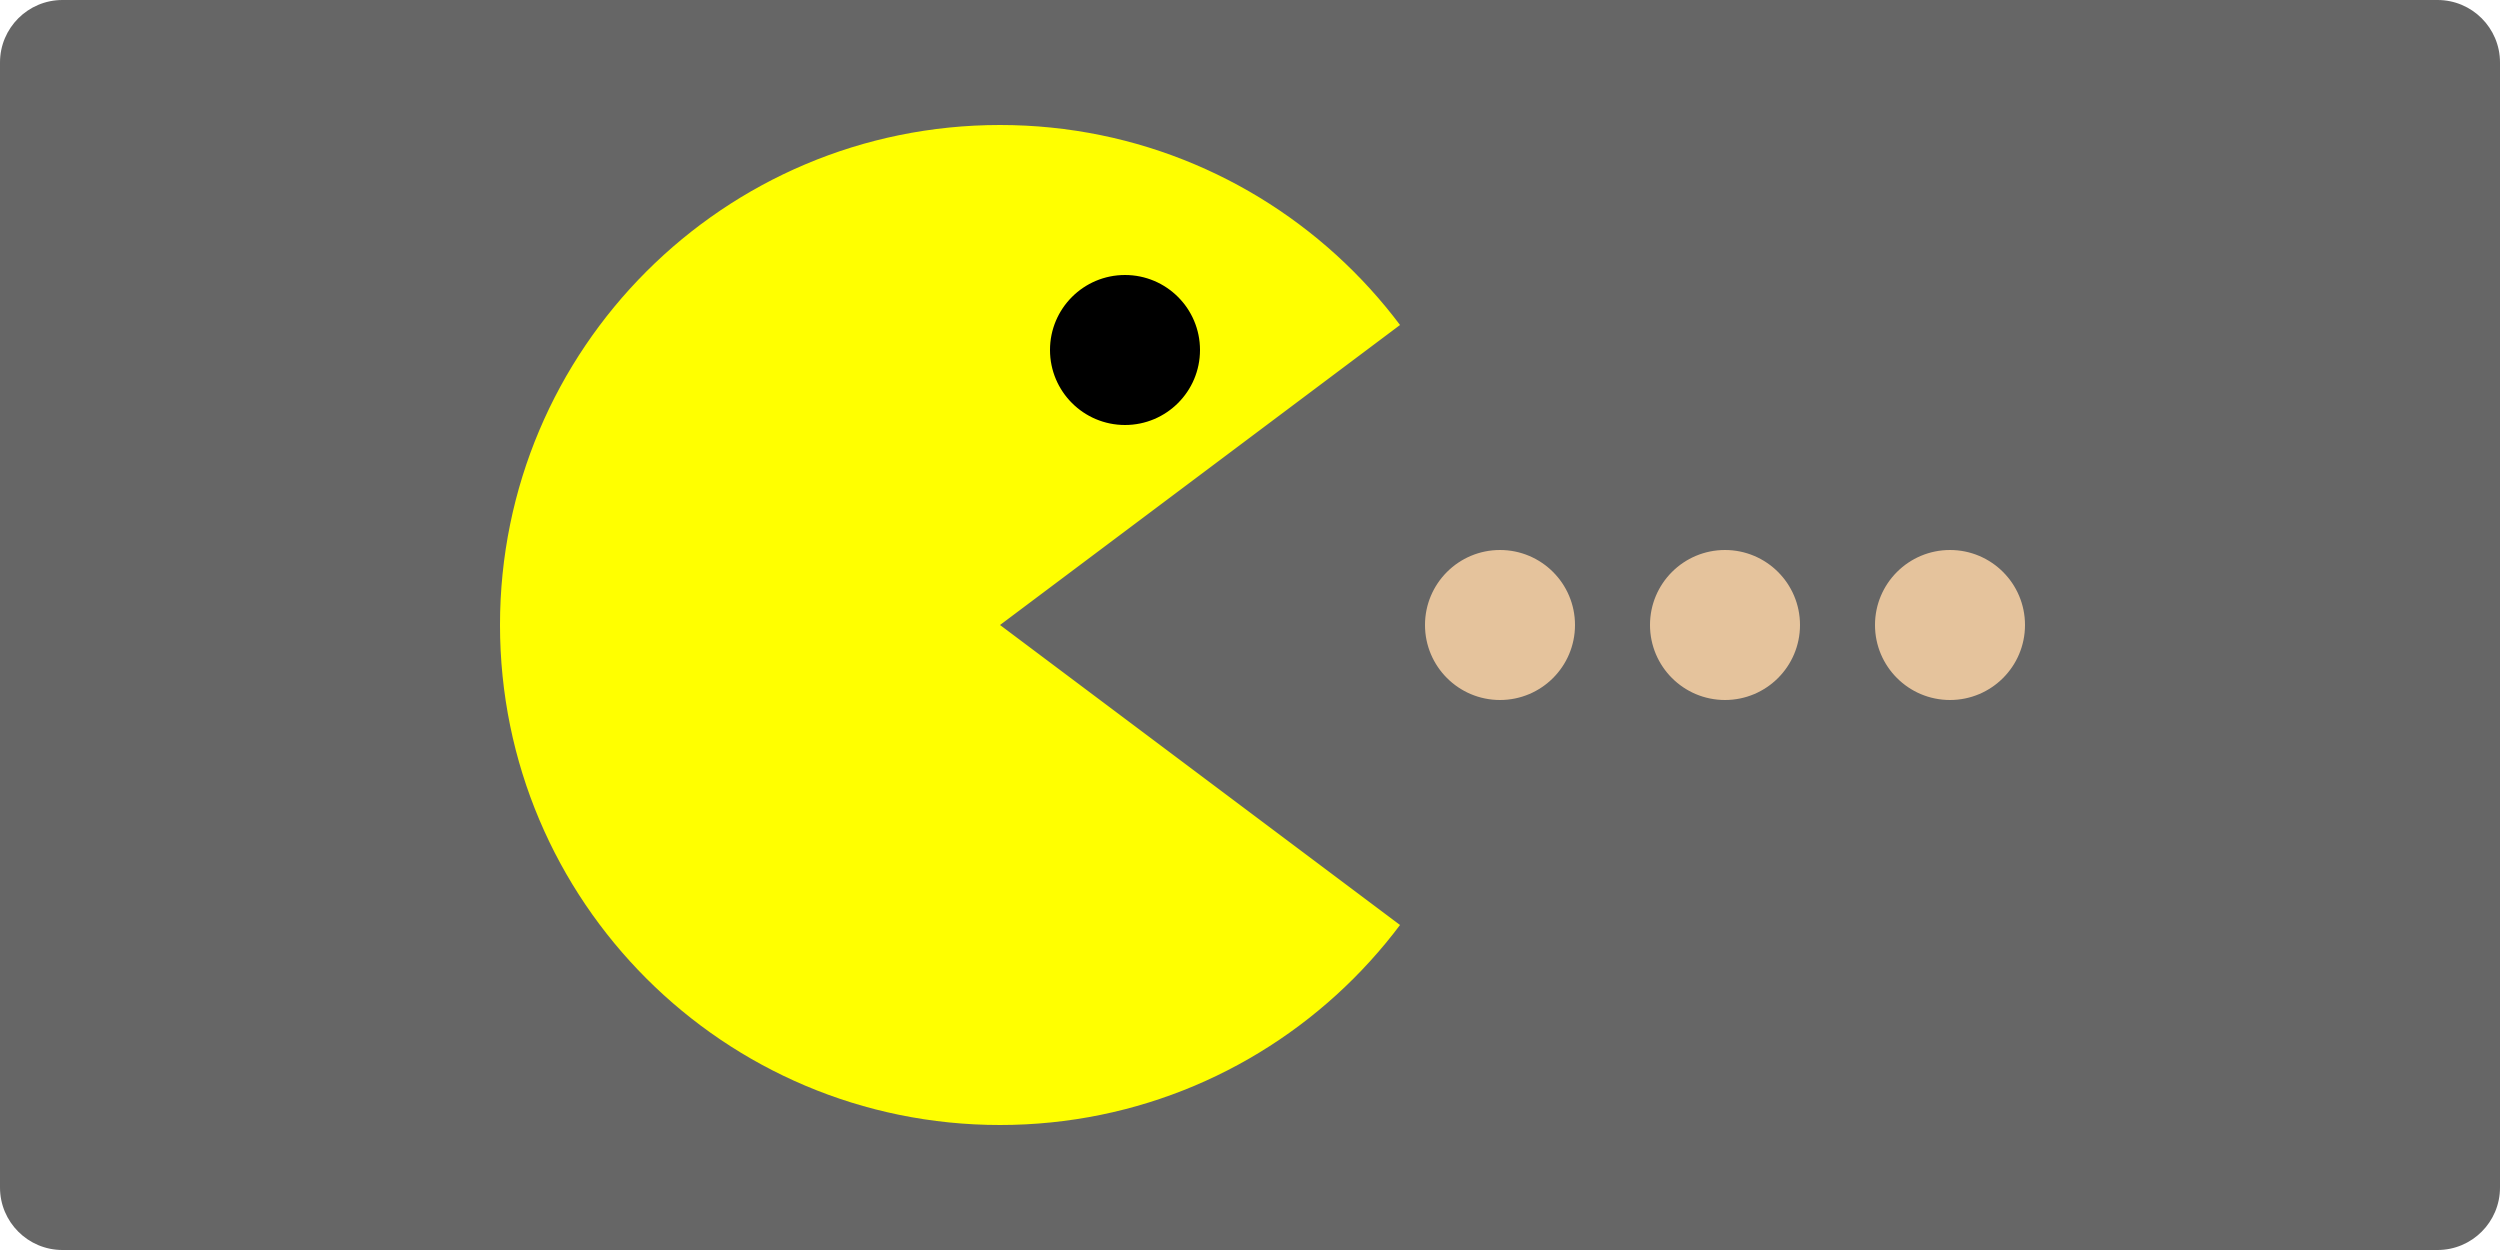
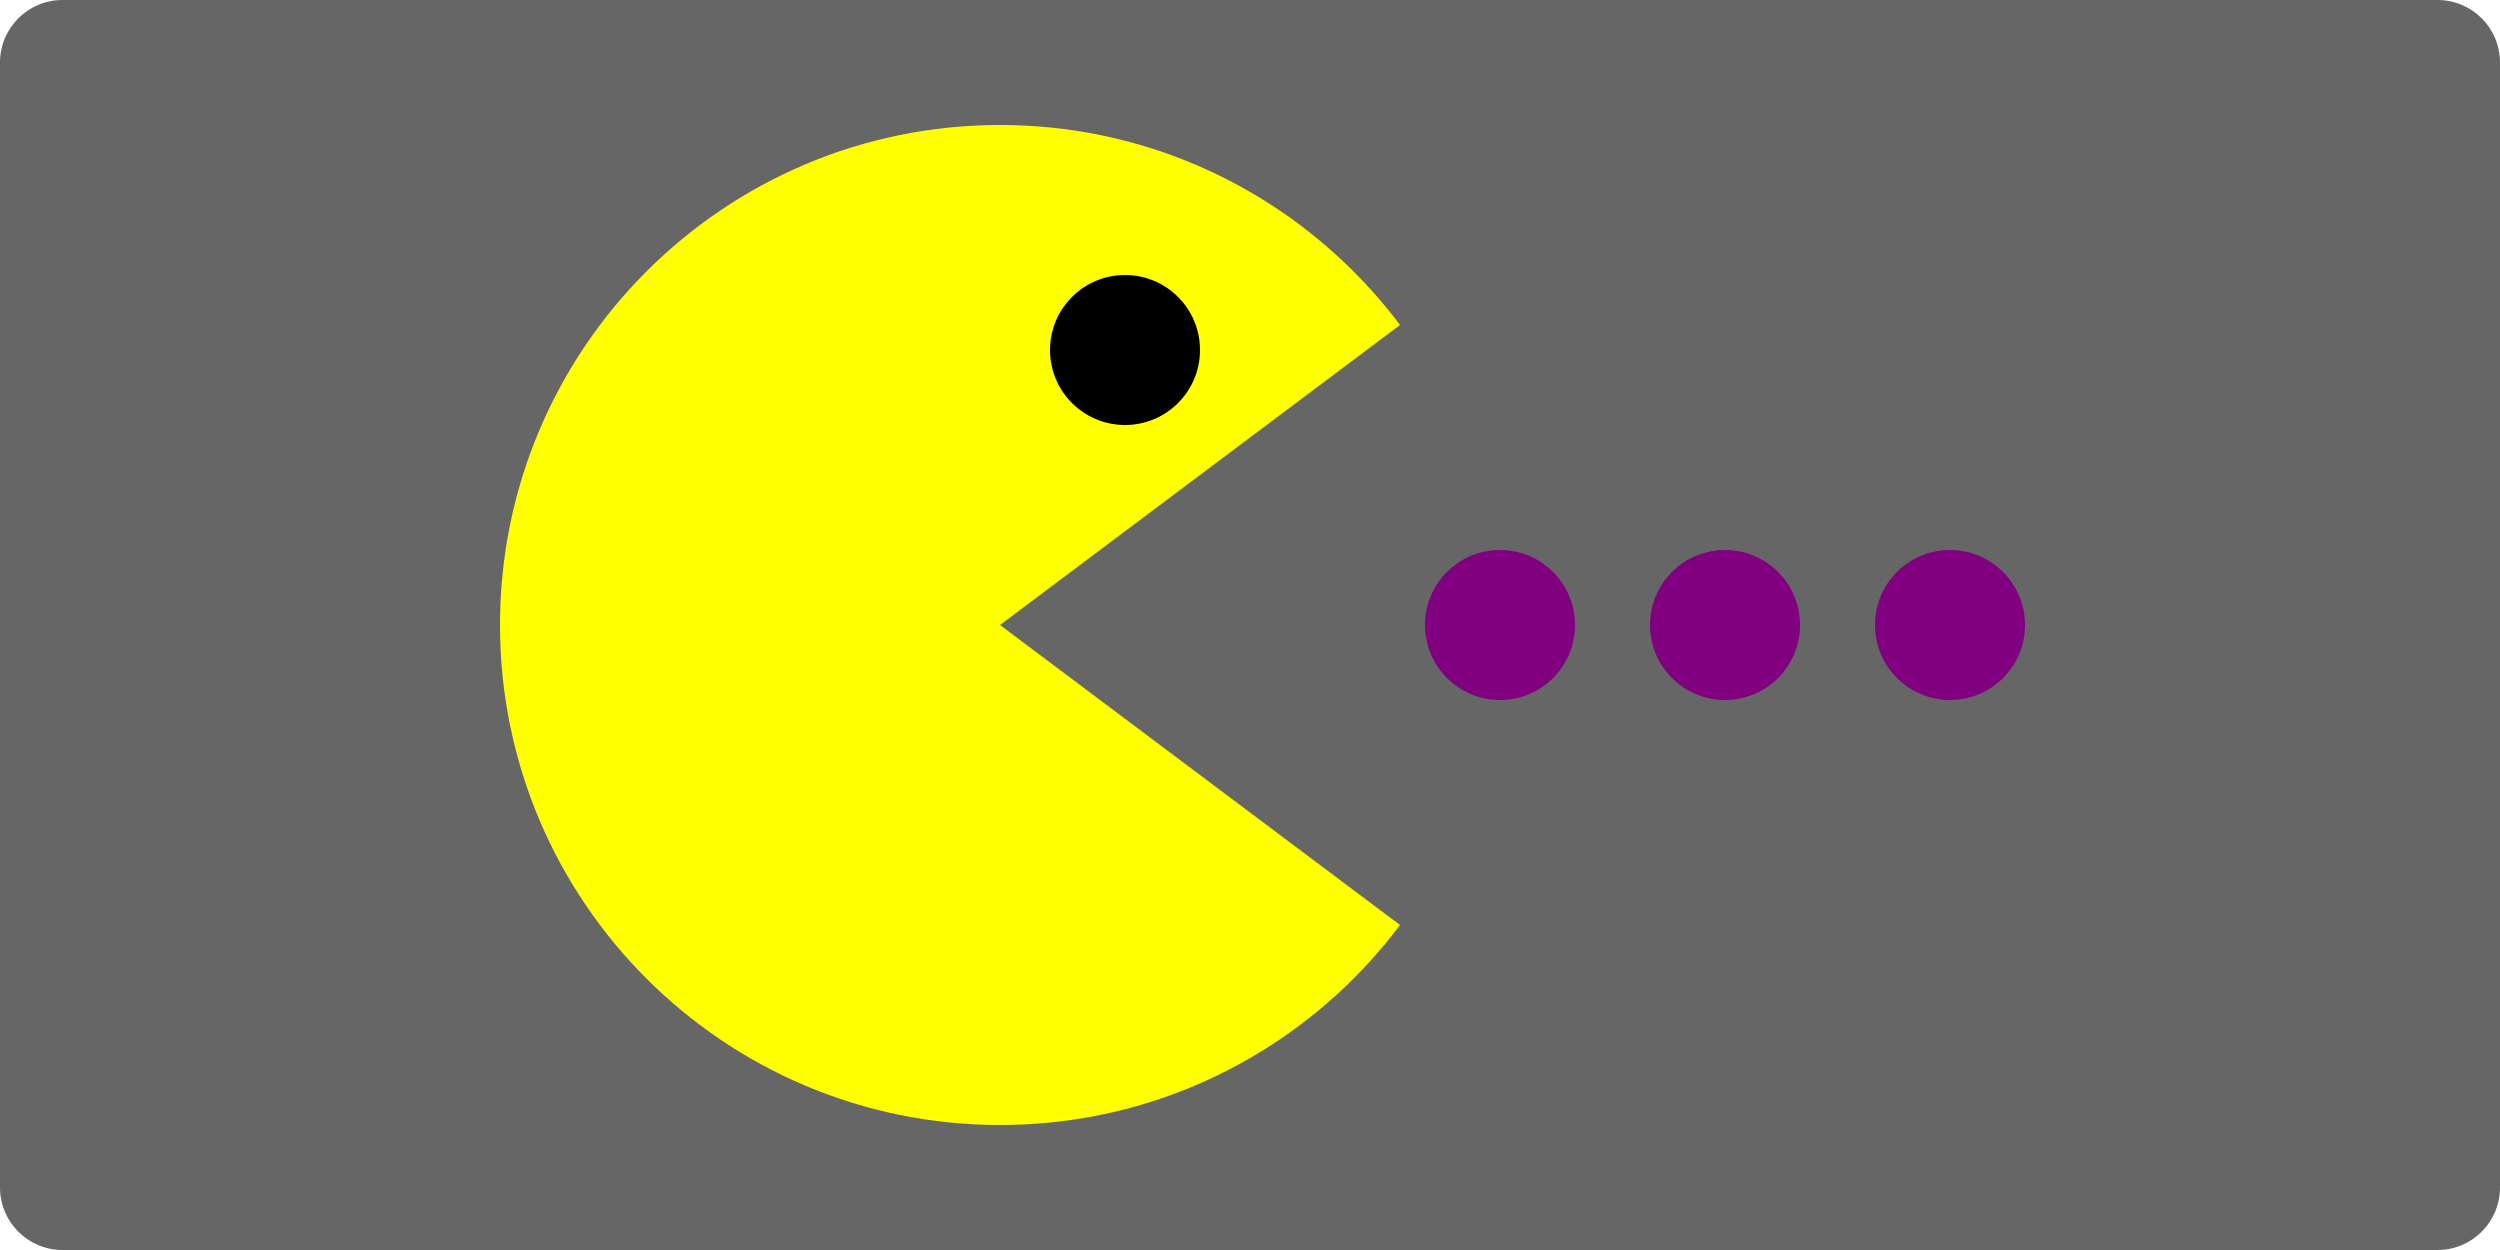
<svg width="200" height="100">
  <rect id="frame" width="200" height="100" rx="5" fill="#666" />
  <circle id="head" cx="80" cy="50" r="40" fill="yellow" />
  <circle id="eye" cx="90" cy="28" r="6" fill="black" />
  <polygon id="mouth" points="80,50 120,20 120,80" fill="#666" />
  <symbol id="dot">
-     <circle cx="120" cy="50" r="6" fill="#e5c39c" />
+     <circle cx="120" cy="50" r="6" fill="#800080" />
  </symbol>
  <g id="dots">
    <use id="dot-1" href="#dot" class="tile-col-1 tile-col-first" />
    <use id="dot-2" href="#dot" class="tile-col-2" x="18" />
    <use id="dot-3" href="#dot" class="tile-col-3 tile-col-last" x="36" />
  </g>
</svg>
